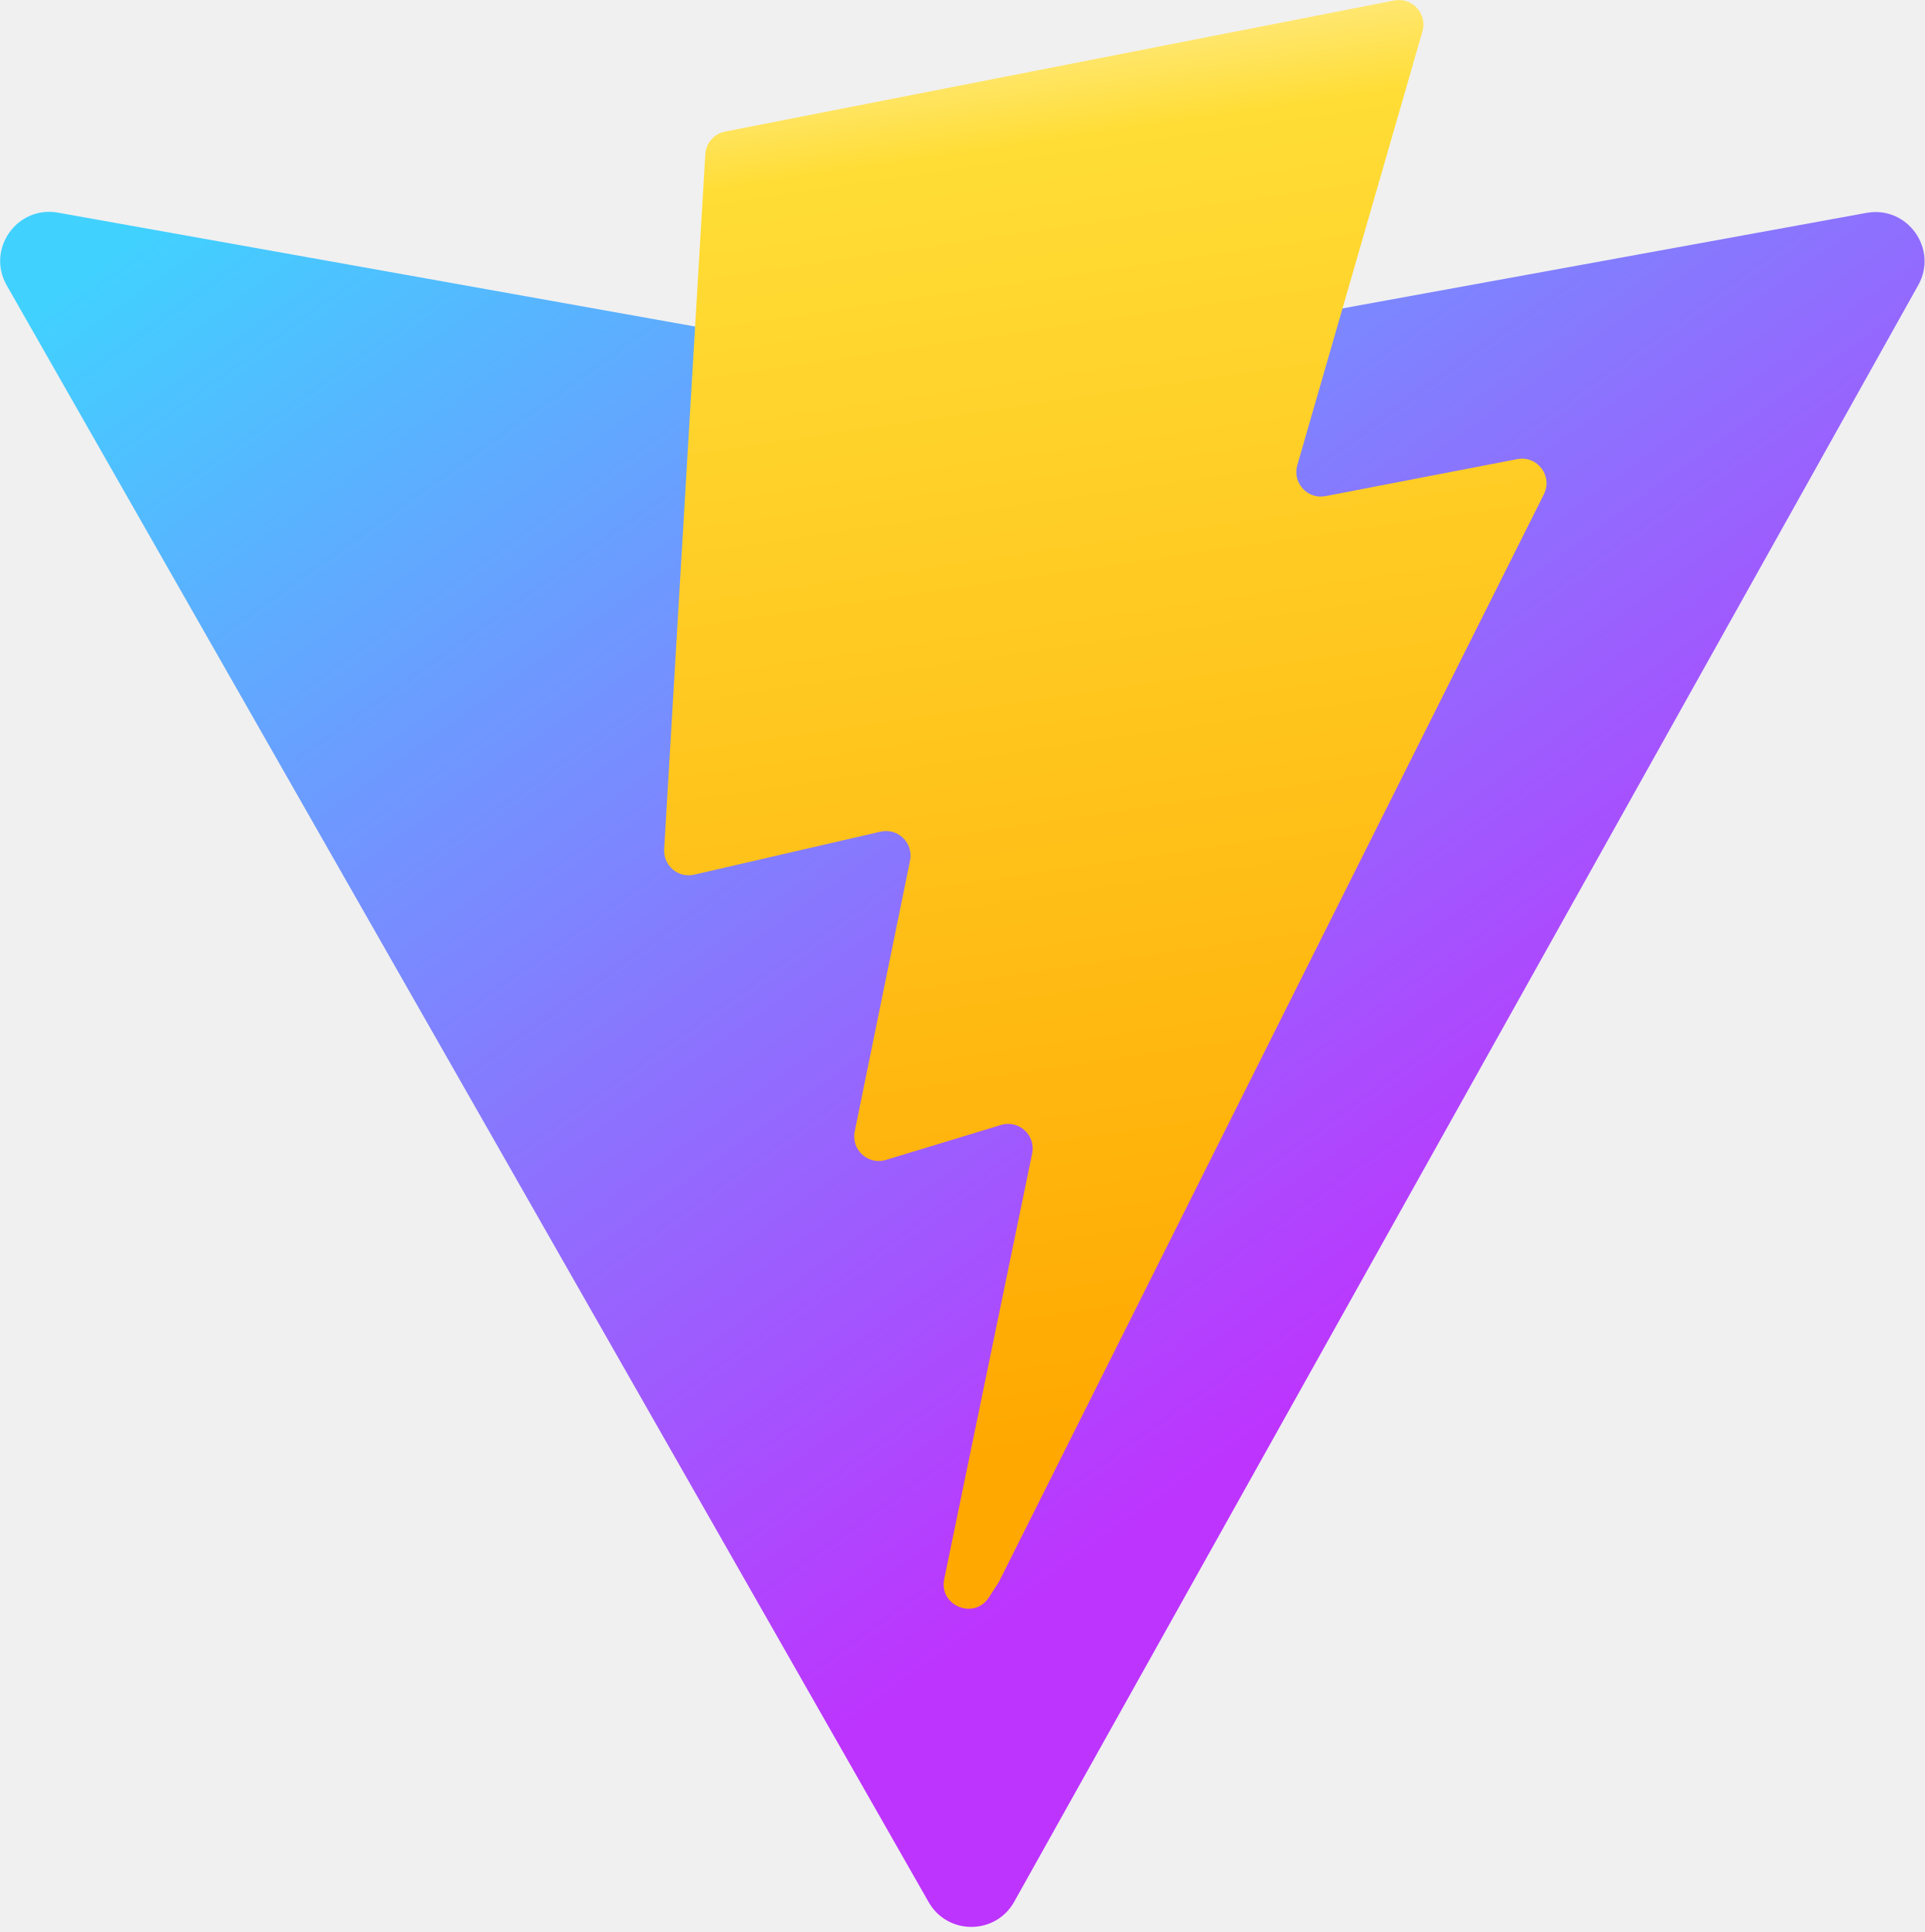
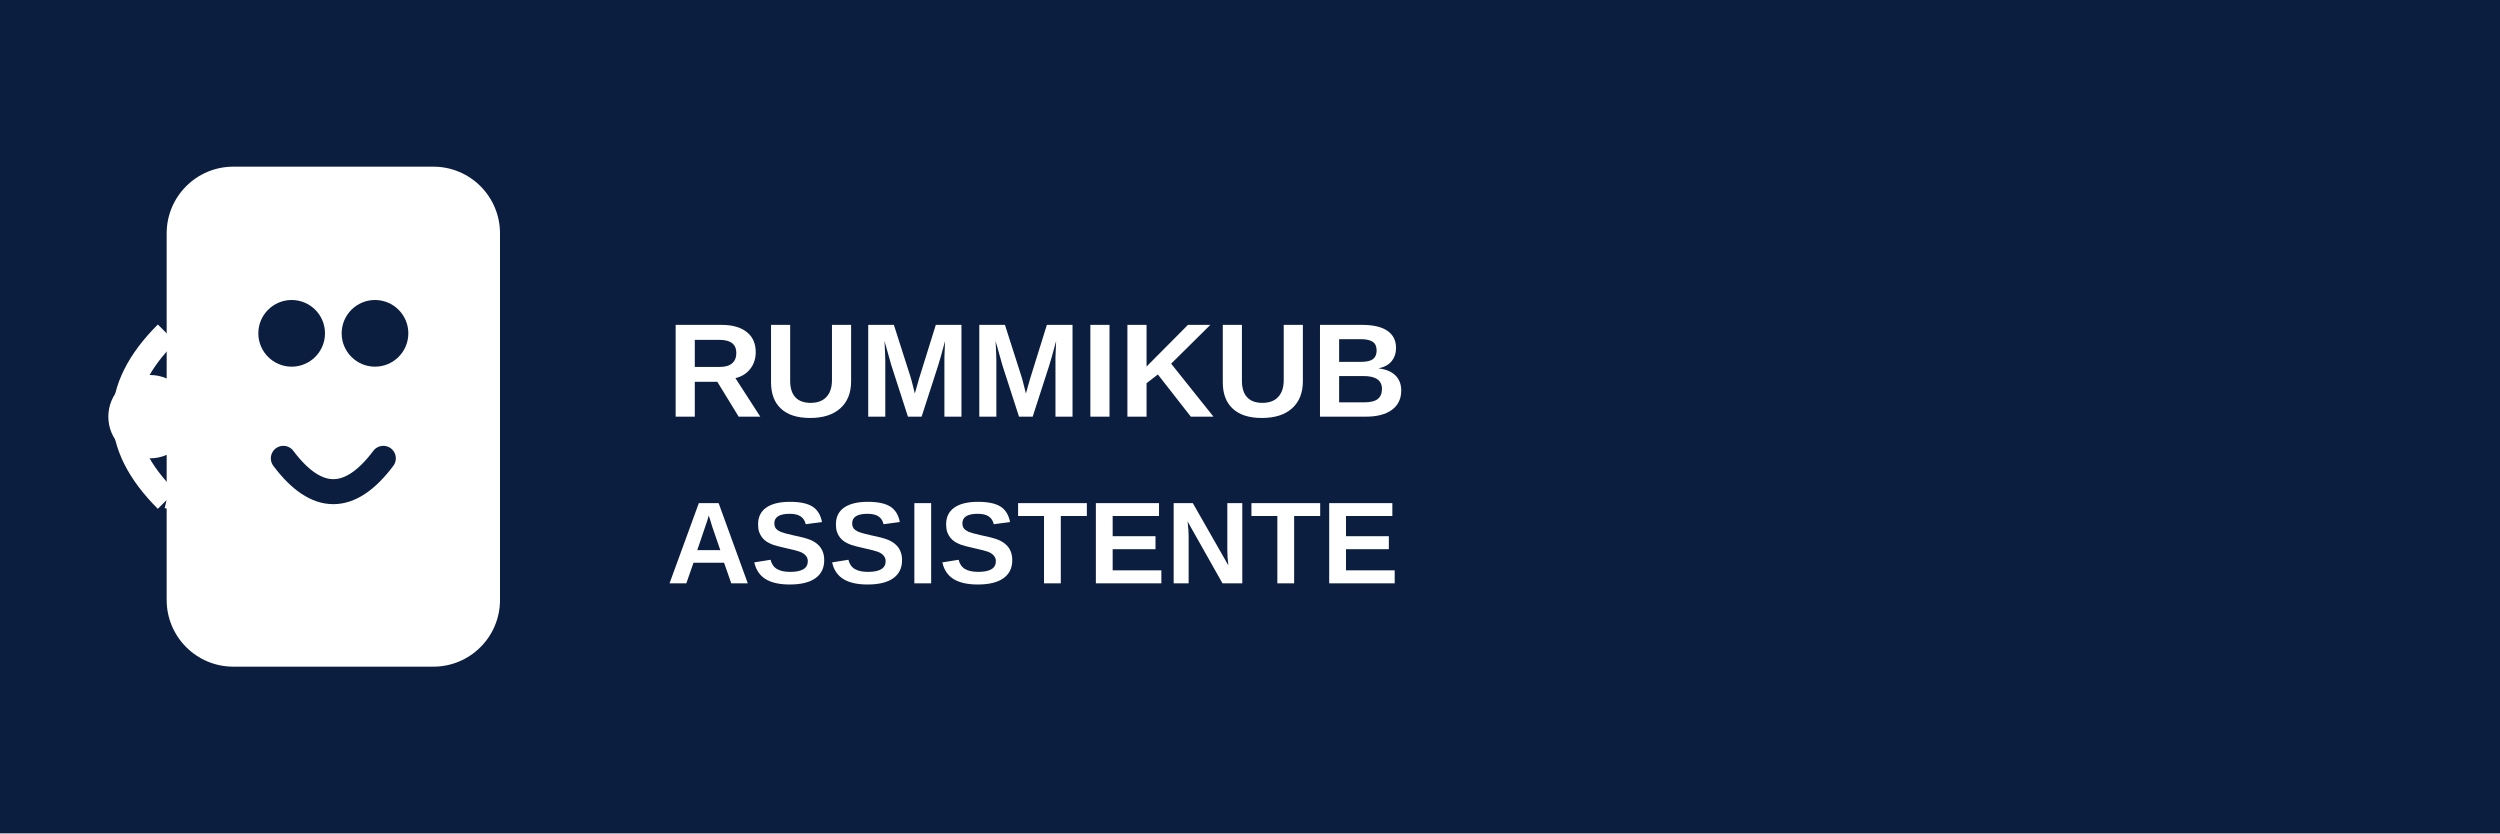
- <svg xmlns="http://www.w3.org/2000/svg" aria-hidden="true" role="img" class="iconify iconify--logos" width="31.88" height="32" preserveAspectRatio="xMidYMid meet" viewBox="0 0 256 257">
-   <defs>
-     <linearGradient id="IconifyId1813088fe1fbc01fb466" x1="-.828%" x2="57.636%" y1="7.652%" y2="78.411%">
-       <stop offset="0%" stop-color="#41D1FF" />
-       <stop offset="100%" stop-color="#BD34FE" />
-     </linearGradient>
-     <linearGradient id="IconifyId1813088fe1fbc01fb467" x1="43.376%" x2="50.316%" y1="2.242%" y2="89.03%">
-       <stop offset="0%" stop-color="#FFEA83" />
-       <stop offset="8.333%" stop-color="#FFDD35" />
-       <stop offset="100%" stop-color="#FFA800" />
-     </linearGradient>
-   </defs>
-   <path fill="url(#IconifyId1813088fe1fbc01fb466)" d="M255.153 37.938L134.897 252.976c-2.483 4.44-8.862 4.466-11.382.048L.875 37.958c-2.746-4.814 1.371-10.646 6.827-9.67l120.385 21.517a6.537 6.537 0 0 0 2.322-.004l117.867-21.483c5.438-.991 9.574 4.796 6.877 9.62Z" />
-   <path fill="url(#IconifyId1813088fe1fbc01fb467)" d="M185.432.063L96.44 17.501a3.268 3.268 0 0 0-2.634 3.014l-5.474 92.456a3.268 3.268 0 0 0 3.997 3.378l24.777-5.718c2.318-.535 4.413 1.507 3.936 3.838l-7.361 36.047c-.495 2.426 1.782 4.5 4.151 3.78l15.304-4.649c2.372-.72 4.652 1.36 4.15 3.788l-11.698 56.621c-.732 3.542 3.979 5.473 5.943 2.437l1.313-2.028l72.516-144.72c1.215-2.423-.88-5.186-3.54-4.672l-25.505 4.922c-2.396.462-4.435-1.77-3.759-4.114l16.646-57.705c.677-2.35-1.37-4.583-3.769-4.113Z" />
+ <svg xmlns="http://www.w3.org/2000/svg" width="300" height="100" viewBox="0 0 300 100" fill="white">
+   <rect width="300" height="100" fill="#0B1E3F" />
+   <rect x="20" y="20" width="40" height="60" rx="8" fill="white" />
+   <circle cx="35" cy="40" r="4" fill="#0B1E3F" />
+   <circle cx="45" cy="40" r="4" fill="#0B1E3F" />
+   <path d="M34,55 Q40,63 46,55" stroke="#0B1E3F" stroke-width="3" fill="none" stroke-linecap="round" />
+   <path d="M20,40 Q10,50 20,60" stroke="white" stroke-width="3" fill="none" />
+   <circle cx="18" cy="50" r="5" fill="white" />
+   <line x1="20" y1="60" x2="28" y2="62" stroke="white" stroke-width="2" />
+   <text x="80" y="50" font-family="Arial, sans-serif" font-size="16" font-weight="bold" fill="white">RUMMIKUB</text>
+   <text x="80" y="70" font-family="Arial, sans-serif" font-size="14" font-weight="bold" fill="white">ASSISTENTE</text>
</svg>
